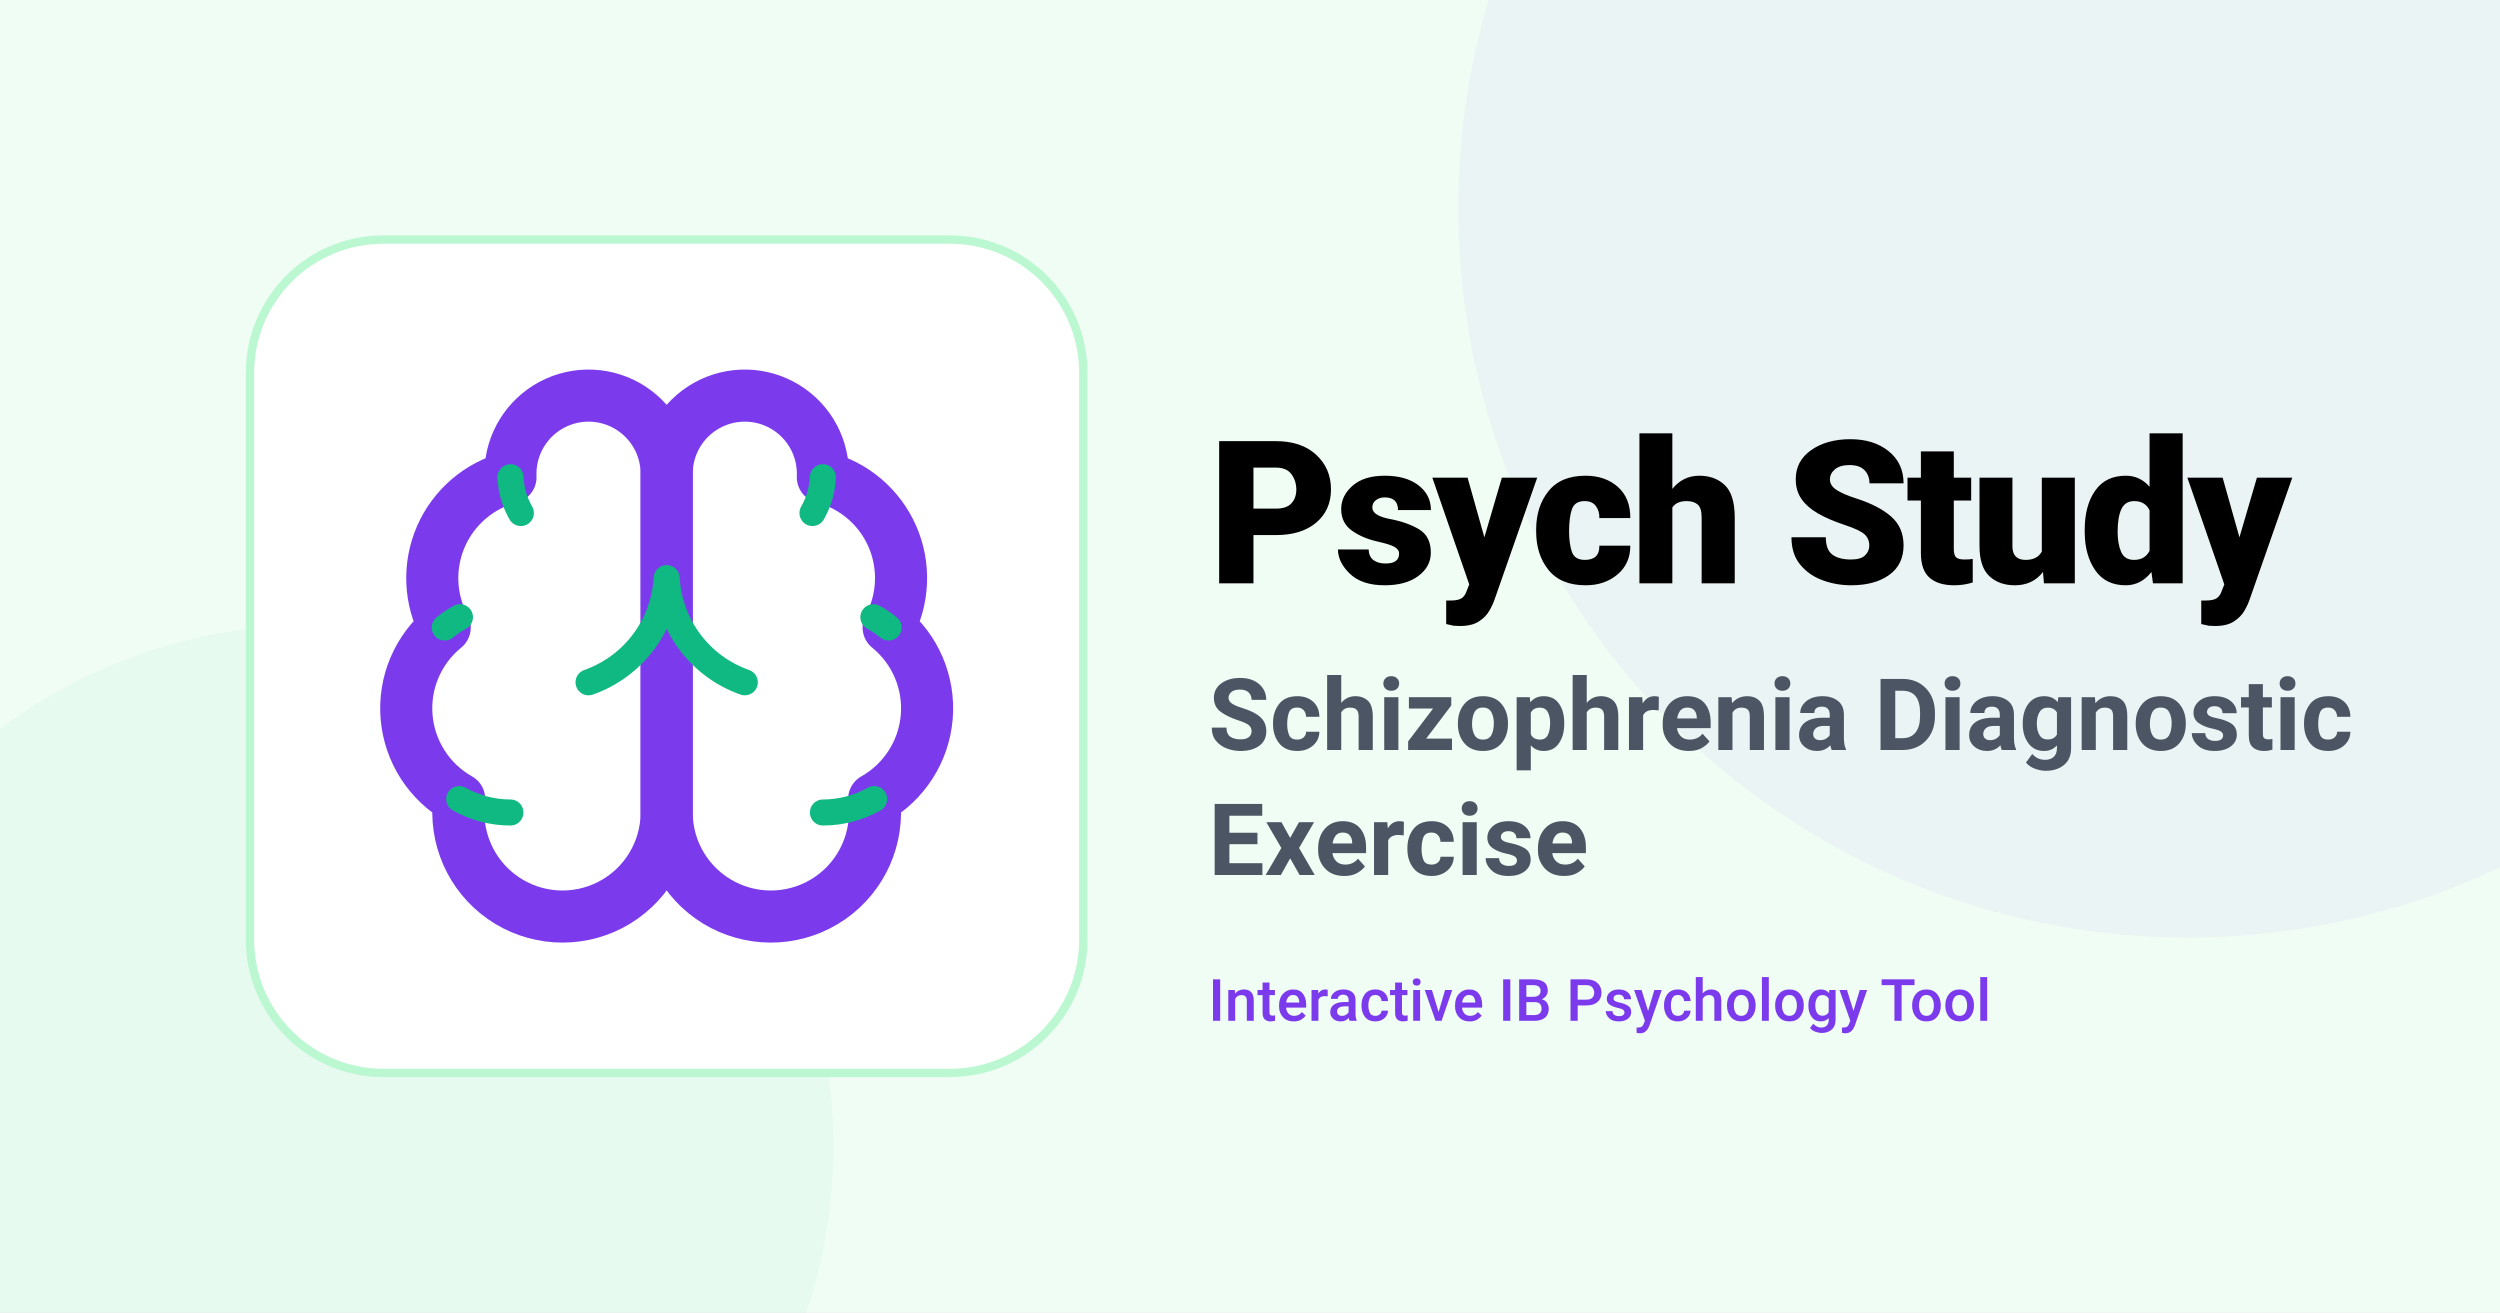
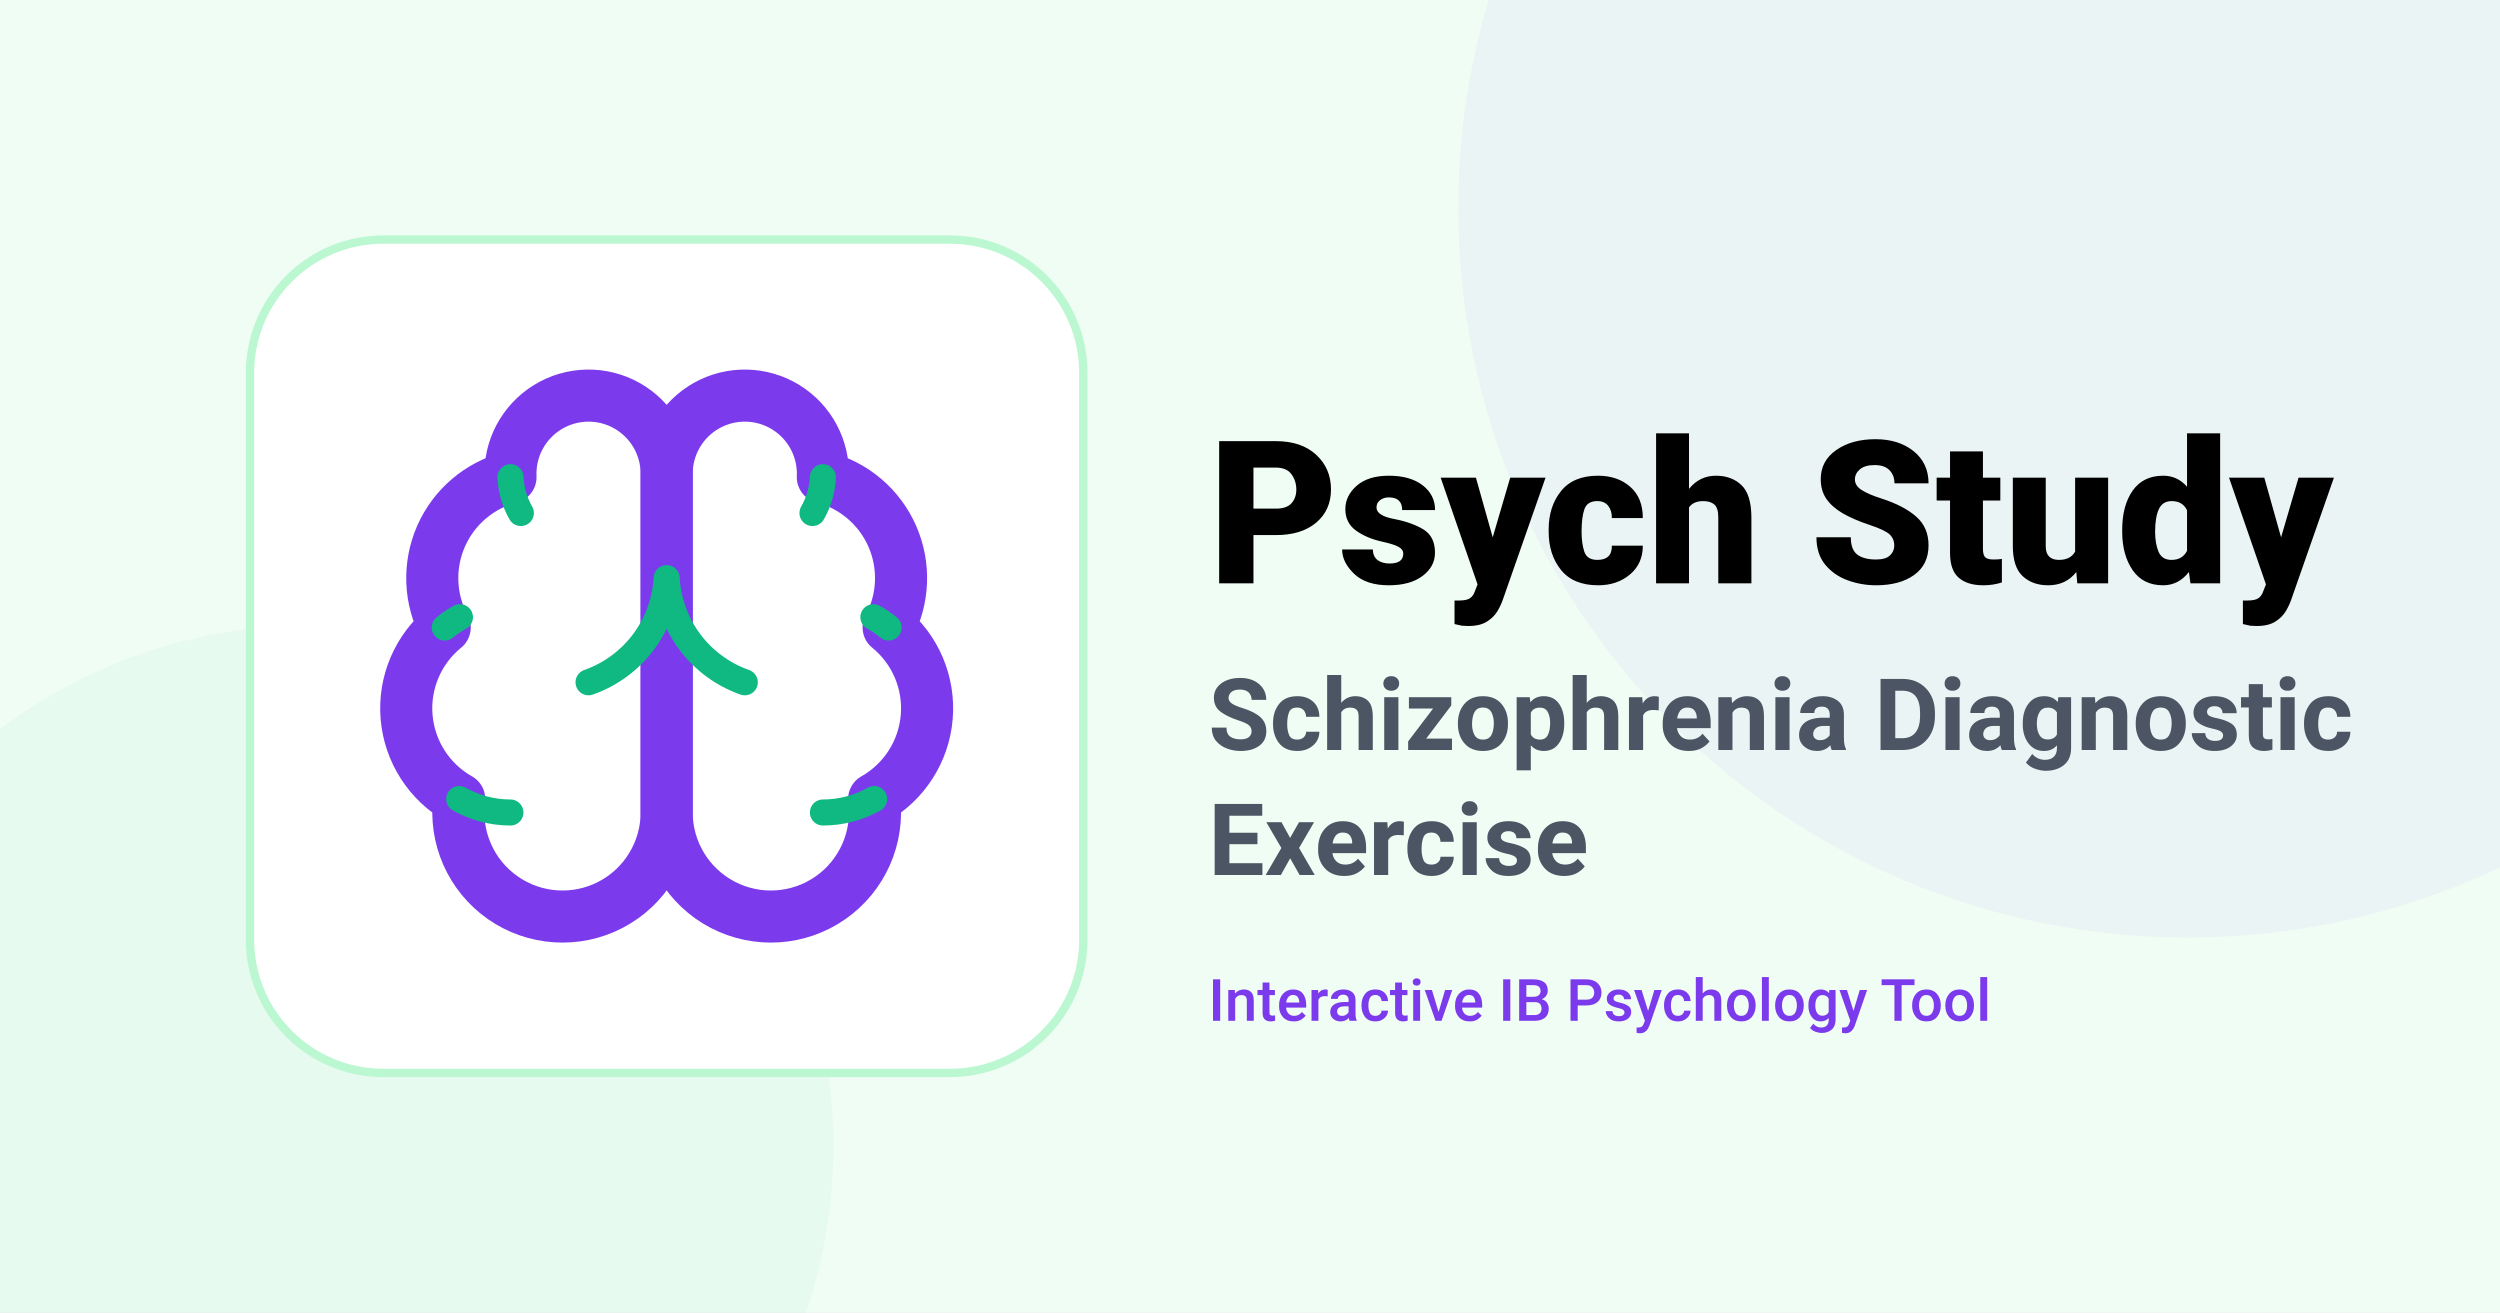
<svg xmlns="http://www.w3.org/2000/svg" viewBox="0 0 1200 630">
  <rect width="1200" height="630" fill="#F0FDF4" />
  <circle cx="1050" cy="100" r="350" fill="#7C3AED" opacity="0.05" />
  <circle cx="150" cy="550" r="250" fill="#10B981" opacity="0.05" />
  <rect x="120" y="115" width="400" height="400" rx="64" fill="#ffffff" stroke="#bbf7d0" stroke-width="4" />
  <g transform="translate(170, 165) scale(12.5)" fill="none" stroke-linecap="round" stroke-linejoin="round">
    <path d="M12 5a3 3 0 1 0-5.997.125 4 4 0 0 0-2.526 5.77 4 4 0 0 0 .556 6.588A4 4 0 1 0 12 18Z" stroke="#7C3AED" stroke-width="2" />
    <path d="M12 5a3 3 0 1 1 5.997.125 4 4 0 0 1 2.526 5.77 4 4 0 0 1-.556 6.588A4 4 0 1 1 12 18Z" stroke="#7C3AED" stroke-width="2" />
    <path d="M15 13a4.5 4.5 0 0 1-3-4 4.5 4.5 0 0 1-3 4" stroke="#10B981" stroke-width="1" />
    <path d="M17.599 6.5a3 3 0 0 0 .399-1.375" stroke="#10B981" stroke-width="1" />
    <path d="M6.003 5.125A3 3 0 0 0 6.401 6.5" stroke="#10B981" stroke-width="1" />
    <path d="M3.477 10.896a4 4 0 0 1 .585-.396" stroke="#10B981" stroke-width="1" />
    <path d="M19.938 10.5a4 4 0 0 1 .585.396" stroke="#10B981" stroke-width="1" />
    <path d="M6 18a4 4 0 0 1-1.967-.516" stroke="#10B981" stroke-width="1" />
    <path d="M19.967 17.484A4 4 0 0 1 18 18" stroke="#10B981" stroke-width="1" />
  </g>
-   <text x="580" y="280" font-family="system-ui, -apple-system, BlinkMacSystemFont, 'Segoe UI', Roboto, sans-serif" font-size="96" font-weight="800" fill="#000000" letter-spacing="-2">Psych Study</text>
+   <text x="580" y="280" font-family="system-ui, -apple-system, BlinkMacSystemFont, 'Segoe UI', Roboto, sans-serif" font-size="96" font-weight="800" fill="#000000">Psych Study</text>
  <text x="580" y="360" font-family="system-ui, -apple-system, BlinkMacSystemFont, 'Segoe UI', Roboto, sans-serif" font-size="48" font-weight="600" fill="#4B5563">Schizophrenia Diagnostic</text>
  <text x="580" y="420" font-family="system-ui, -apple-system, BlinkMacSystemFont, 'Segoe UI', Roboto, sans-serif" font-size="48" font-weight="600" fill="#4B5563">Exercise</text>
  <text x="580" y="490" font-family="system-ui, -apple-system, BlinkMacSystemFont, 'Segoe UI', Roboto, sans-serif" font-size="28" font-weight="500" fill="#7C3AED">Interactive IB Psychology Tool</text>
</svg>
